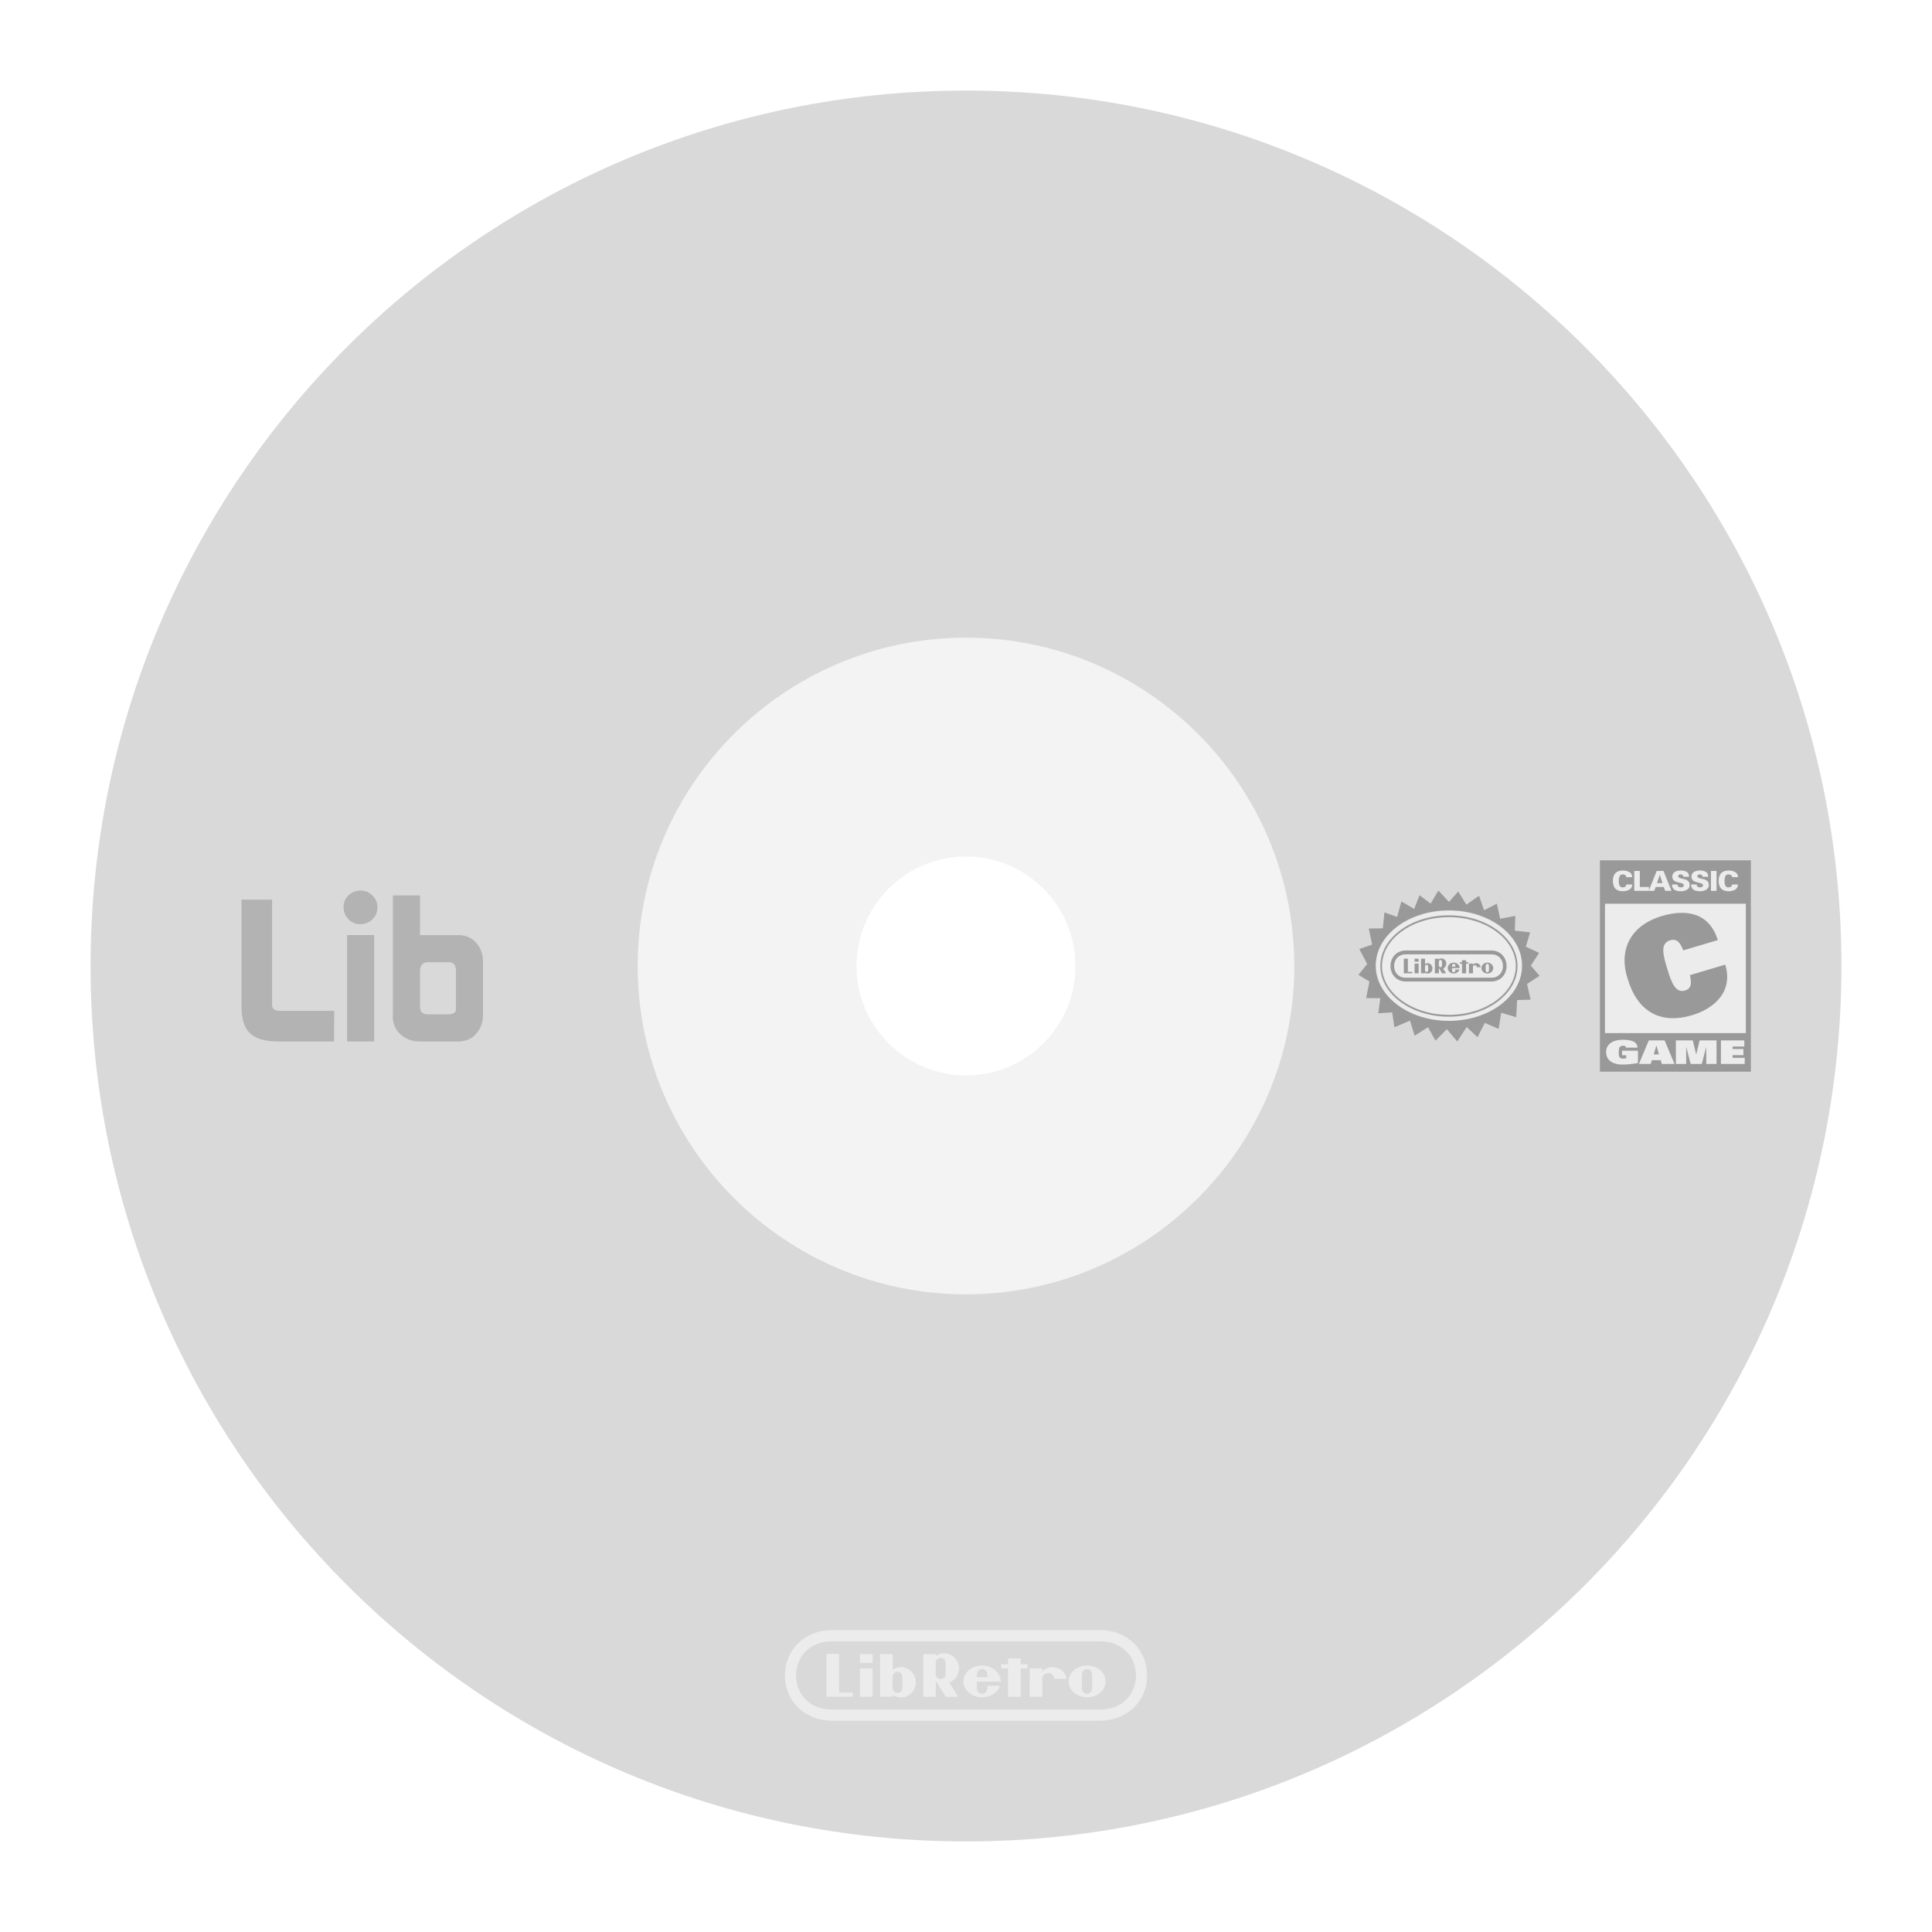
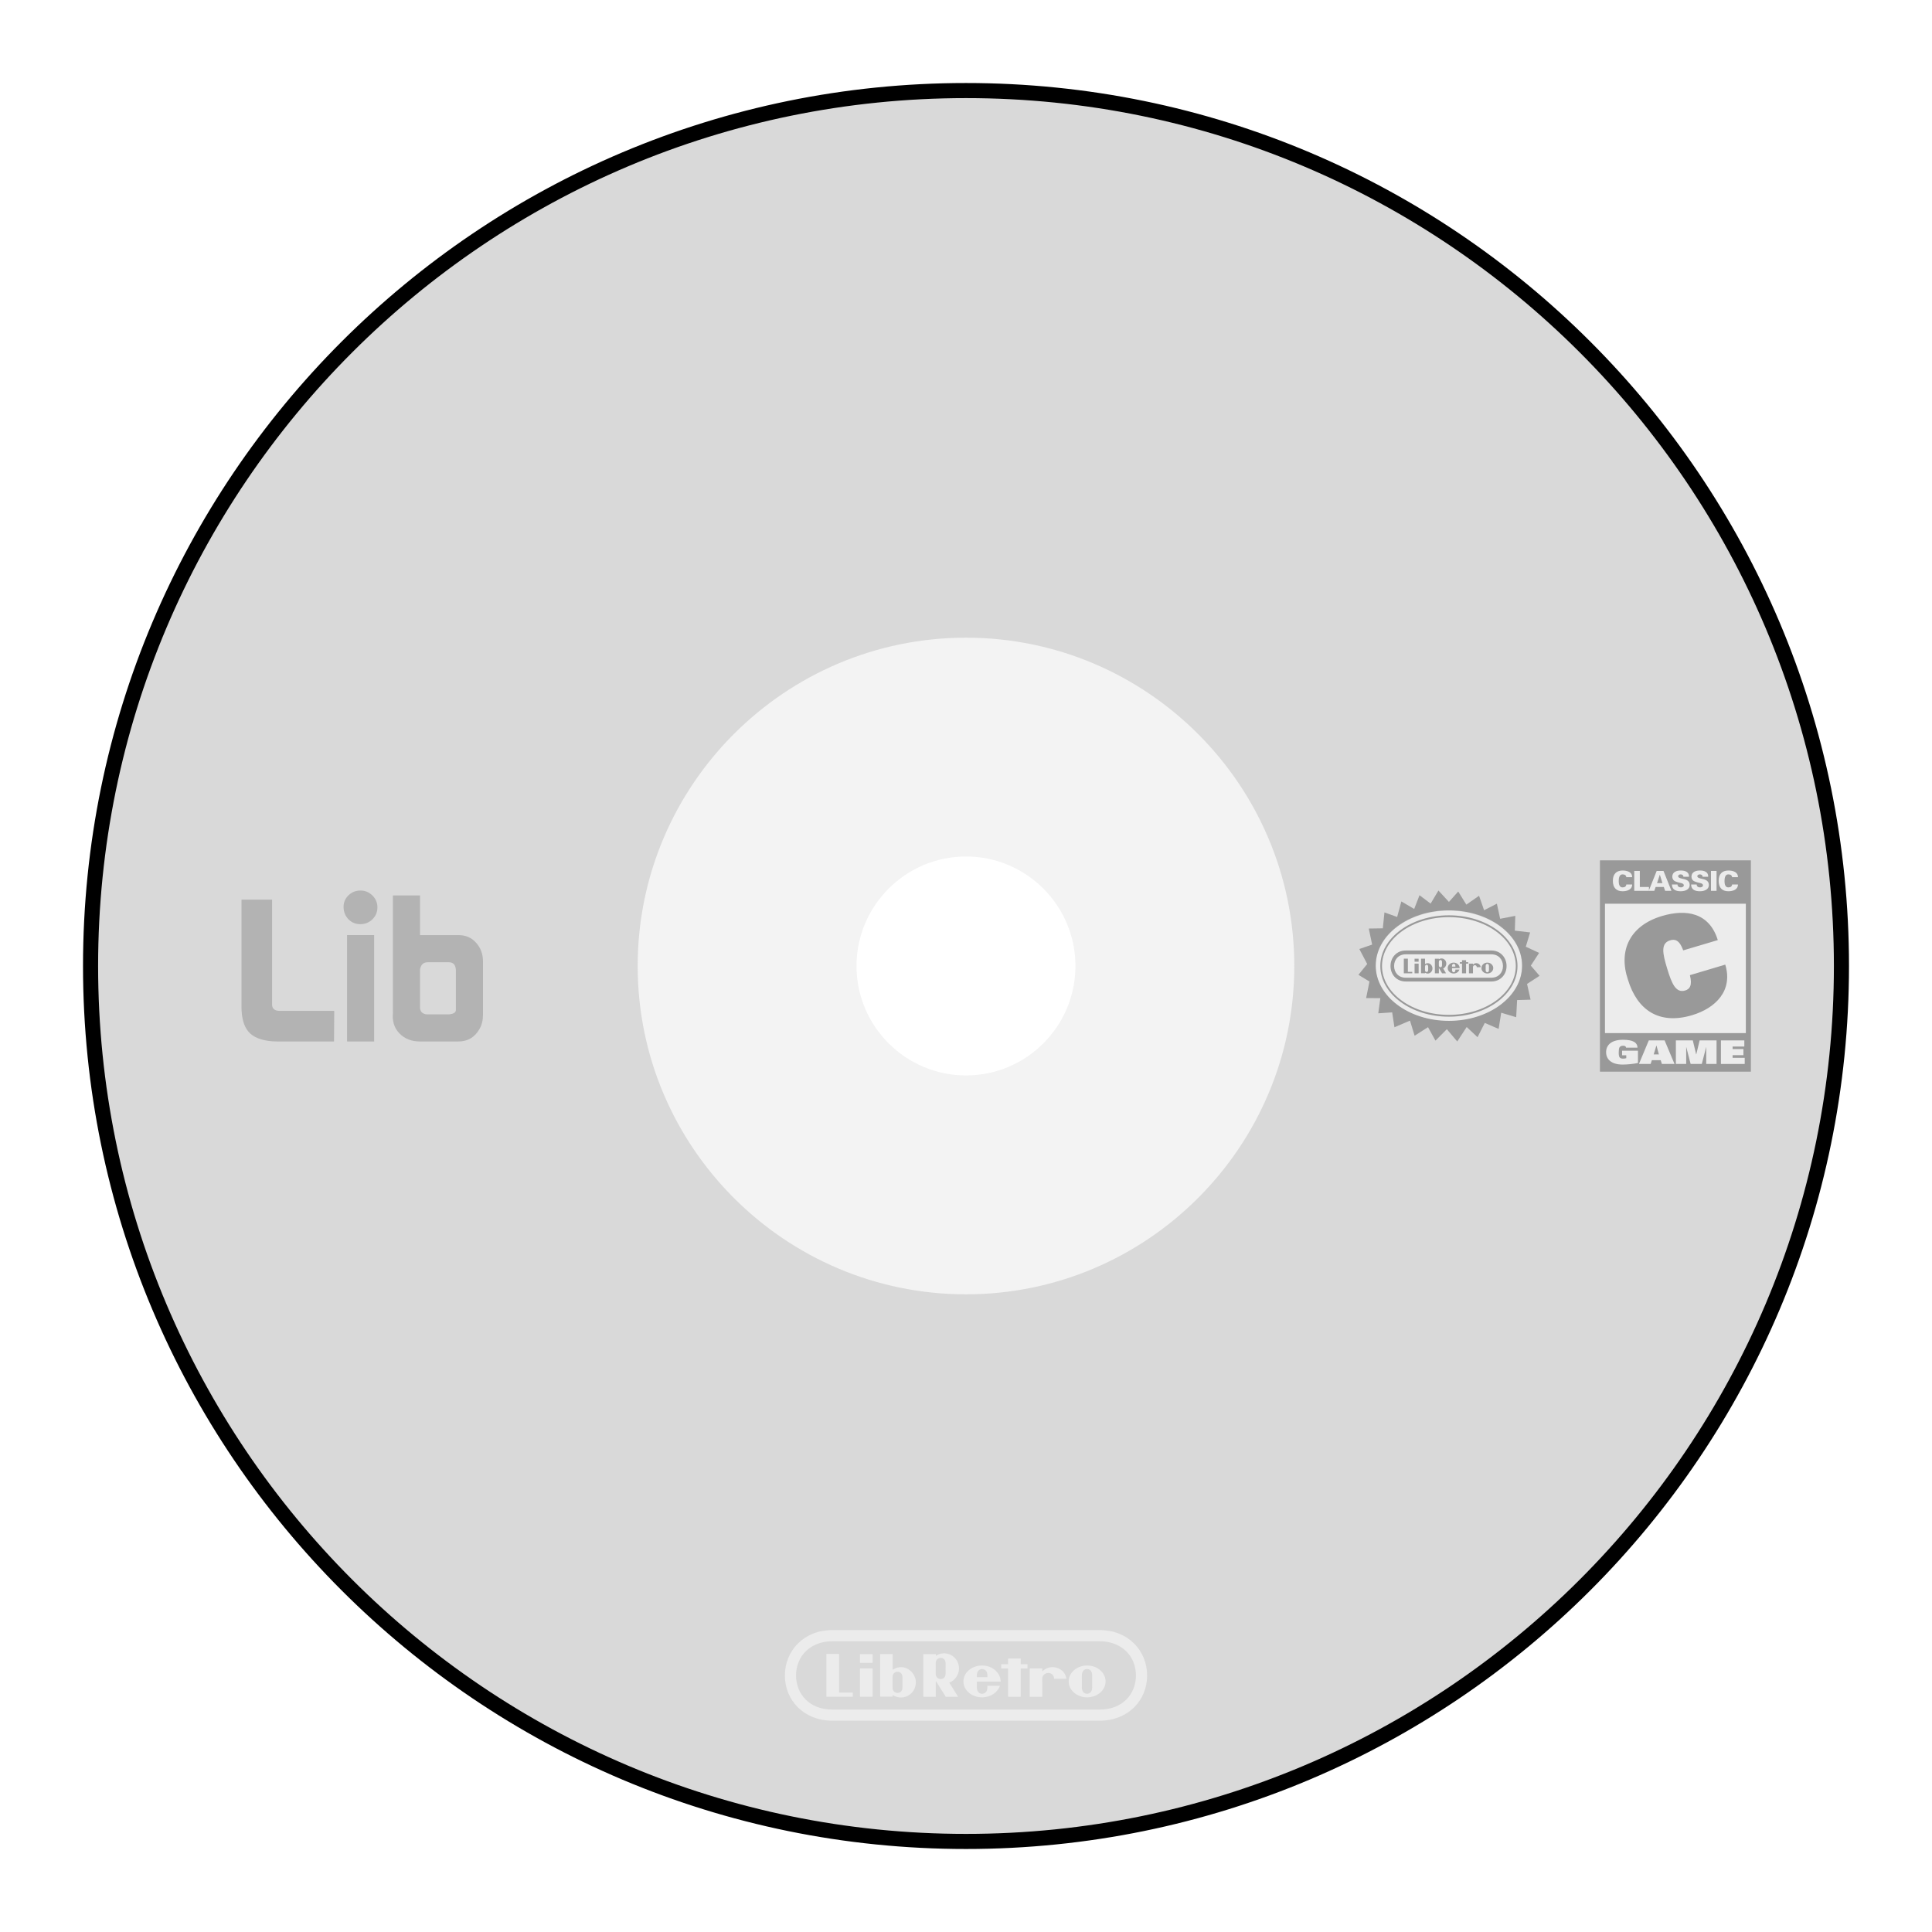
<svg xmlns="http://www.w3.org/2000/svg" viewBox="0 0 341.333 341.333" height="256" width="256" xml:space="preserve" id="svg2" version="1.1">
  <defs id="defs6">
    <clipPath id="clipPath18" clipPathUnits="userSpaceOnUse">
      <path id="path16" d="M 0,256 H 256 V 0 H 0 Z" />
    </clipPath>
    <clipPath id="clipPath26" clipPathUnits="userSpaceOnUse">
      <path id="path24" d="M 4,252 H 252 V 4 H 4 Z" />
    </clipPath>
  </defs>
  <path id="path38" style="fill:#e6e6e6;fill-opacity:0.49;fill-rule:nonzero;stroke:none;stroke-width:1.333" d="m 170.67,190 c -10.659,0 -19.347,-8.668 -19.347,-19.333 0,-10.672 8.688,-19.347 19.347,-19.347 10.665,0 19.333,8.675 19.333,19.347 0,10.665 -8.668,19.333 -19.333,19.333 m 0.001,-80.451 c -33.697,0 -61.117,27.437 -61.117,61.117 0,33.68 27.42,61.117 61.117,61.117 33.663,0 61.108,-27.437 61.108,-61.117 0,-33.68 -27.445,-61.117 -61.108,-61.117" />
  <g id="g40" transform="matrix(1.333333,0,0,-1.333333,170.6667,228.6732)">
    <path d="M 0,0 C -23.993,0 -43.505,19.517 -43.505,43.505 -43.505,67.493 -23.993,87.01 0,87.01 23.988,87.01 43.5,67.493 43.5,43.505 43.5,19.517 23.988,0 0,0 m 0,159.505 c -64.071,0 -116,-51.934 -116,-116 0,-64.066 51.929,-116 116,-116 64.051,0 116,51.934 116,116 0,64.066 -51.949,116 -116,116" style="fill:#d9d9d9;fill-opacity:1;fill-rule:nonzero;stroke:none" id="path42" />
  </g>
  <g id="g44" transform="matrix(1.333333,0,0,-1.333333,282.6667,152)" style="fill:#999999">
    <path d="M 0,0 V -5.027 -5.742 -22.997 -23.61 -28 h 20 v 4.39 0.613 17.255 0.715 V 0 Z" style="fill:#999999;fill-opacity:1;fill-rule:nonzero;stroke:none" id="path46" />
  </g>
  <path d="M 308.444,182.519 H 283.555 V 159.664 h 24.889 z" style="fill:#ececec;fill-opacity:1;fill-rule:nonzero;stroke:none;stroke-width:1.333" id="path48" />
  <path d="m 283.556,152.853 h 24.889 v 5.849 h -24.889 z" style="fill:#999999;fill-opacity:1;fill-rule:nonzero;stroke:none;stroke-width:1.333" id="path50" />
  <g id="g52" transform="matrix(1.333333,0,0,-1.333333,286.5805,185.6264)" style="fill:#ececec">
    <path d="M 0,0 H 2.101 V -1.634 C 1.469,-1.759 0.734,-1.841 0.068,-1.841 c -1.469,0 -2.186,0.687 -2.186,1.642 0,0.956 0.717,1.643 2.231,1.643 1.254,0 1.909,-0.316 1.926,-1.046 H 0.525 C 0.52,0.497 0.469,0.562 0.401,0.601 0.333,0.64 0.237,0.657 0.136,0.657 c -0.243,0 -0.401,-0.095 -0.48,-0.22 -0.08,-0.126 -0.102,-0.432 -0.102,-0.696 0,-0.303 0.034,-0.51 0.107,-0.61 0.096,-0.13 0.254,-0.185 0.463,-0.185 0.153,0 0.3,0.017 0.43,0.064 v 0.377 H 0 Z" style="fill:#ececec;fill-opacity:1;fill-rule:nonzero;stroke:none" id="path54" />
  </g>
  <g id="g56" transform="matrix(1.333333,0,0,-1.333333,293.0835,186.2891)" style="fill:#ececec">
    <path d="M 0,0 -0.322,1.176 H -0.333 L -0.689,0 Z m -1.339,1.859 h 2.096 l 1.31,-3.121 H 0.395 l -0.158,0.501 h -1.169 l -0.164,-0.501 h -1.548 z" style="fill:#ececec;fill-opacity:1;fill-rule:nonzero;stroke:none" id="path58" />
  </g>
  <g id="g60" transform="matrix(1.333333,0,0,-1.333333,301.4461,184.9981)" style="fill:#ececec">
    <path d="m 0,0 h -0.011 l -0.576,-2.23 h -1.48 L -2.643,0 h -0.012 v -2.23 h -1.367 v 3.12 h 2.243 l 0.446,-1.858 h 0.011 L -0.875,0.89 H 1.367 V -2.23 H 0 Z" style="fill:#ececec;fill-opacity:1;fill-rule:nonzero;stroke:none" id="path62" />
  </g>
  <g id="g64" transform="matrix(1.333333,0,0,-1.333333,304.0412,183.8108)" style="fill:#ececec">
    <path d="M 0,0 H 3.101 V -0.813 H 1.548 V -1.145 H 2.982 V -1.958 H 1.548 v -0.35 H 3.152 V -3.121 H 0 Z" style="fill:#ececec;fill-opacity:1;fill-rule:nonzero;stroke:none" id="path66" />
  </g>
  <g id="g68" transform="matrix(1.333333,0,0,-1.333333,287.3251,154.9757)" style="fill:#ececec">
    <path d="m 0,0 c -0.018,0.238 -0.2,0.373 -0.503,0.373 -0.425,0 -0.503,-0.494 -0.503,-0.888 0,-0.384 0.085,-0.837 0.503,-0.837 0.311,0 0.488,0.135 0.503,0.387 h 0.776 c 0.012,-0.665 -0.632,-0.899 -1.279,-0.899 -0.832,0 -1.279,0.493 -1.279,1.378 0,0.885 0.447,1.363 1.279,1.371 0.647,0 1.291,-0.22 1.279,-0.885 z" style="fill:#ececec;fill-opacity:1;fill-rule:nonzero;stroke:none" id="path70" />
  </g>
  <g id="g72" transform="matrix(1.333333,0,0,-1.333333,288.7273,157.3881)" style="fill:#ececec">
    <path d="M 0,0 V 2.639 H 0.739 V 0.512 h 1.21 L 1.949,0 Z" style="fill:#ececec;fill-opacity:1;fill-rule:nonzero;stroke:none" id="path74" />
  </g>
  <g id="g76" transform="matrix(1.333333,0,0,-1.333333,293.7083,156.0187)" style="fill:#ececec">
    <path d="M 0,0 -0.34,1.097 H -0.351 L -0.714,0 Z m -1.815,-1.027 1.053,2.639 H 0.141 L 1.194,-1.027 H 0.359 l -0.178,0.515 h -1.083 l -0.174,-0.515 z" style="fill:#ececec;fill-opacity:1;fill-rule:nonzero;stroke:none" id="path78" />
  </g>
  <g id="g80" transform="matrix(1.333333,0,0,-1.333333,297.4132,154.9025)" style="fill:#ececec">
    <path d="m 0,0 c 0.004,0.102 -0.03,0.179 -0.096,0.234 -0.063,0.055 -0.159,0.084 -0.285,0.084 -0.17,0 -0.318,-0.11 -0.318,-0.241 0,-0.194 0.237,-0.256 0.433,-0.307 0.447,-0.114 1.098,-0.158 1.098,-0.87 0,-0.556 -0.555,-0.819 -1.172,-0.819 -0.621,0 -1.169,0.179 -1.18,0.895 h 0.74 c -0.004,-0.248 0.181,-0.383 0.447,-0.383 0.17,0 0.388,0.087 0.388,0.263 0,0.358 -0.547,0.281 -1.127,0.534 -0.27,0.117 -0.404,0.358 -0.404,0.643 0.03,0.625 0.585,0.797 1.143,0.797 0.551,0 1.117,-0.194 1.072,-0.83 z" style="fill:#ececec;fill-opacity:1;fill-rule:nonzero;stroke:none" id="path82" />
  </g>
  <g id="g84" transform="matrix(1.333333,0,0,-1.333333,300.8016,154.9025)" style="fill:#ececec">
    <path d="m 0,0 c 0.004,0.102 -0.03,0.179 -0.096,0.234 -0.063,0.055 -0.159,0.084 -0.285,0.084 -0.17,0 -0.318,-0.11 -0.318,-0.241 0,-0.194 0.237,-0.256 0.433,-0.307 0.447,-0.114 1.098,-0.158 1.098,-0.87 0,-0.556 -0.555,-0.819 -1.172,-0.819 -0.621,0 -1.169,0.179 -1.18,0.895 h 0.74 c -0.004,-0.248 0.181,-0.383 0.447,-0.383 0.17,0 0.388,0.087 0.388,0.263 0,0.358 -0.547,0.281 -1.127,0.534 -0.27,0.117 -0.404,0.358 -0.404,0.643 0.03,0.625 0.585,0.797 1.143,0.797 0.551,0 1.117,-0.194 1.072,-0.83 z" style="fill:#ececec;fill-opacity:1;fill-rule:nonzero;stroke:none" id="path86" />
  </g>
  <path d="m 302.283,153.869 h 0.985 v 3.519 h -0.985 z" style="fill:#ececec;fill-opacity:1;fill-rule:nonzero;stroke:none;stroke-width:1.333" id="path88" />
  <g id="g90" transform="matrix(1.333333,0,0,-1.333333,306.0155,154.9757)" style="fill:#ececec">
    <path d="m 0,0 c -0.018,0.238 -0.2,0.373 -0.503,0.373 -0.425,0 -0.503,-0.494 -0.503,-0.888 0,-0.384 0.085,-0.837 0.503,-0.837 0.311,0 0.488,0.135 0.503,0.387 h 0.776 c 0.012,-0.665 -0.632,-0.899 -1.279,-0.899 -0.832,0 -1.279,0.493 -1.279,1.378 0,0.885 0.447,1.363 1.279,1.371 0.647,0 1.291,-0.22 1.279,-0.885 z" style="fill:#ececec;fill-opacity:1;fill-rule:nonzero;stroke:none" id="path92" />
  </g>
  <g id="g94" transform="matrix(1.333333,0,0,-1.333333,304.8095,170.4227)" style="fill:#999999">
    <path d="m 0,0 c 1.048,-3.44 -1.275,-5.772 -4.405,-6.703 -4.425,-1.317 -7.281,0.736 -8.487,4.695 -1.307,3.854 0.236,7.179 4.503,8.449 3.183,0.947 6.266,0.47 7.399,-3.191 L -5.572,1.887 C -6.073,3.283 -6.682,3.404 -7.294,3.222 -8.588,2.837 -8.311,1.487 -7.7,-0.519 c 0.579,-1.901 1.116,-3.288 2.375,-2.913 0.647,0.192 0.969,0.702 0.639,2.037 z" style="fill:#999999;fill-opacity:1;fill-rule:nonzero;stroke:none" id="path96" />
  </g>
  <g id="g98" transform="matrix(1.333333,0,0,-1.333333,255.9831,160.9031)" style="fill:#ececec">
    <path d="m 0,0 c 5.356,0 9.698,-3.279 9.698,-7.322 0,-4.044 -4.342,-7.323 -9.698,-7.323 -5.356,0 -9.698,3.278 -9.698,7.323 C -9.698,-3.279 -5.356,0 0,0" style="fill:#ececec;fill-opacity:1;fill-rule:nonzero;stroke:none" id="path100" />
  </g>
  <g id="g102" transform="matrix(1.333333,0,0,-1.333333,268.9133,170.5945)" style="fill:#999999">
    <path d="m 0,0 c 0,4.043 -4.342,7.322 -9.698,7.322 -5.355,0 -9.697,-3.279 -9.697,-7.322 0,-4.044 4.342,-7.323 9.697,-7.323 C -4.342,-7.323 0,-4.044 0,0 m 1.155,-0.005 1.16,-1.347 -1.657,-1.078 0.466,-2.085 -1.784,-0.054 -0.122,-2.27 -1.988,0.593 -0.335,-2.143 -1.839,0.792 -0.959,-1.89 -1.437,1.348 -1.252,-1.915 -1.38,1.625 -1.507,-1.517 -0.985,1.787 -1.777,-1.134 -0.614,2.001 -2.058,-0.88 -0.303,1.973 -1.841,-0.124 0.275,2.009 -1.883,0.008 0.44,2.193 -1.46,0.89 1.162,1.432 -1.043,1.99 1.697,0.582 -0.446,2.129 1.861,0.027 0.216,2.112 1.683,-0.606 0.558,2.059 1.7,-0.998 0.704,1.821 1.473,-1.11 1.035,1.731 1.392,-1.508 1.229,1.379 1.078,-1.738 1.684,1.173 0.667,-1.917 1.693,0.868 0.435,-2.001 2.006,0.387 L -0.962,4.631 1.065,4.394 0.49,2.502 2.256,1.682 Z" style="fill:#999999;fill-opacity:1;fill-rule:nonzero;stroke:none" id="path104" />
  </g>
  <g id="g106" transform="matrix(1.333333,0,0,-1.333333,244.1647,170.6668)" style="fill:#999999">
    <path d="m 0,0 c 0,3.57 3.976,6.474 8.864,6.474 4.887,0 8.864,-2.904 8.864,-6.474 0,-3.57 -3.977,-6.474 -8.864,-6.474 C 3.976,-6.474 0,-3.57 0,0 m 8.864,-6.716 c 5.011,0 9.087,3.013 9.087,6.716 0,3.703 -4.076,6.717 -9.087,6.717 -5.011,0 -9.088,-3.013 -9.088,-6.717 0,-3.703 4.077,-6.716 9.088,-6.716" style="fill:#999999;fill-opacity:1;fill-rule:nonzero;stroke:none" id="path108" />
  </g>
  <g id="g110" transform="matrix(1.333333,0,0,-1.333333,263.4836,172.7332)" style="fill:#999999">
    <path d="m 0,0 h -11.348 c -0.958,-0.004 -1.54,0.694 -1.54,1.549 0,0.856 0.586,1.547 1.54,1.549 H 0 C 0.955,3.096 1.54,2.405 1.54,1.549 1.54,0.694 0.958,-0.004 0,0 m 0.005,3.603 h -11.358 c -1.202,0.003 -2.01,-0.934 -2.01,-2.057 0,-1.123 0.806,-2.049 2.011,-2.05 H 0.004 c 1.205,0.001 2.011,0.927 2.011,2.05 0,1.123 -0.807,2.06 -2.01,2.057" style="fill:#999999;fill-opacity:1;fill-rule:nonzero;stroke:none" id="path112" />
  </g>
  <g id="g114" transform="matrix(1.333333,0,0,-1.333333,258.2991,169.6455)" style="fill:#999999">
    <path d="m 0,0 h 0.537 v -0.26 h 0.29 V -0.452 H 0.537 V -1.735 H 0 v 1.283 H -0.291 V -0.26 H 0 Z" style="fill:#999999;fill-opacity:1;fill-rule:nonzero;stroke:none" id="path116" />
  </g>
  <path d="m 249.919,170.244 h 0.715 v 1.715 h -0.715 z" style="fill:#999999;fill-opacity:1;fill-rule:nonzero;stroke:none;stroke-width:1.333" id="path118" />
  <path d="m 249.916,169.38 h 0.716 v 0.527 h -0.716 z" style="fill:#999999;fill-opacity:1;fill-rule:nonzero;stroke:none;stroke-width:1.333" id="path120" />
  <g id="g122" transform="matrix(1.333333,0,0,-1.333333,263.0616,171.0289)" style="fill:#999999">
    <path d="m 0,0 v 0 c 0,-0.004 0,-0.195 0,-0.272 0,-0.205 -0.112,-0.289 -0.22,-0.289 -0.107,0 -0.219,0.084 -0.219,0.289 v 0.277 c 0,0 0,0.191 0,0.268 0,0.205 0.112,0.288 0.219,0.288 C -0.113,0.561 0,0.478 0,0.273 0,0.196 0,0.052 0,0 Z m -0.215,0.721 c -0.433,0 -0.784,-0.324 -0.784,-0.722 0,-0.399 0.351,-0.722 0.784,-0.722 0.433,0 0.783,0.323 0.783,0.722 0,0.398 -0.35,0.722 -0.783,0.722" style="fill:#999999;fill-opacity:1;fill-rule:nonzero;stroke:none" id="path124" />
  </g>
  <g id="g126" transform="matrix(1.333333,0,0,-1.333333,251.7608,170.7811)" style="fill:#999999">
    <path d="m 0,0 c 0,0.199 0.127,0.25 0.21,0.25 0.085,0 0.21,-0.051 0.21,-0.25 0,-0.066 0,-0.229 0,-0.229 0,0 0,-0.16 0,-0.229 0,-0.198 -0.125,-0.25 -0.21,-0.25 -0.083,0 -0.21,0.052 -0.21,0.25 v 0.228 z m -0.525,1.054 v -1.933 h 0.53 c 0,0 0,0.063 0,0.074 0.205,-0.139 0.437,-0.139 0.617,-0.048 0.049,0.025 0.367,0.19 0.367,0.638 0,0.339 -0.295,0.71 -0.682,0.673 C 0.18,0.446 0.089,0.396 0.004,0.343 v 0.711 z" style="fill:#999999;fill-opacity:1;fill-rule:nonzero;stroke:none" id="path128" />
  </g>
  <g id="g130" transform="matrix(1.333333,0,0,-1.333333,256.5804,170.4372)" style="fill:#999999">
    <path d="m 0,0 c 0.042,0.079 0.119,0.117 0.188,0.117 v 0 H 0.189 0.188 C 0.259,0.117 0.336,0.079 0.377,0 0.411,-0.064 0.413,-0.139 0.412,-0.252 h -0.448 c 0,0.113 0.002,0.188 0.036,0.252 m 0.411,-0.718 c 0,-0.235 -0.143,-0.287 -0.222,-0.287 -0.08,0 -0.225,0.052 -0.225,0.287 0,0.071 10e-4,0.266 10e-4,0.266 h 1.01 c 0,0.398 -0.355,0.729 -0.791,0.729 -0.436,0 -0.79,-0.323 -0.79,-0.722 0,-0.399 0.354,-0.722 0.79,-0.722 0.362,0 0.667,0.224 0.761,0.527 H 0.41 c 0,0 0.001,-0.005 0.001,-0.078" style="fill:#999999;fill-opacity:1;fill-rule:nonzero;stroke:none" id="path132" />
  </g>
  <g id="g134" transform="matrix(1.333333,0,0,-1.333333,248.734,171.7035)" style="fill:#999999">
    <path d="M 0,0 V 1.751 H -0.537 V 0 -0.191 H 0 0.581 V 0 Z" style="fill:#999999;fill-opacity:1;fill-rule:nonzero;stroke:none" id="path136" />
  </g>
  <g id="g138" transform="matrix(1.333333,0,0,-1.333333,260.9009,170.8716)" style="fill:#999999">
    <path d="M 0,0 H 0.525 C 0.471,0.415 0.113,0.535 -0.072,0.53 -0.249,0.524 -0.396,0.442 -0.499,0.335 c -0.001,0.032 0,0.136 0,0.136 h -0.532 l -0.001,-1.286 h 0.533 c 0,0 -0.001,0.79 -0.001,0.844 0,0.112 0.109,0.237 0.255,0.237 C -0.099,0.266 0,0.141 0,0.029 Z" style="fill:#999999;fill-opacity:1;fill-rule:nonzero;stroke:none" id="path140" />
  </g>
  <g id="g142" transform="matrix(1.333333,0,0,-1.333333,254.2045,170.2461)" style="fill:#999999">
    <path d="m 0,0 v 0.228 c 0,0.198 0.127,0.251 0.21,0.251 0.085,0 0.21,-0.053 0.21,-0.251 0,-0.068 0,-0.229 0,-0.229 0,0 0,-0.163 0,-0.229 0,-0.199 -0.125,-0.249 -0.21,-0.249 -0.083,0 -0.21,0.05 -0.21,0.249 z m 0.989,-0.014 c 0,0.447 -0.318,0.613 -0.367,0.637 -0.18,0.091 -0.412,0.091 -0.617,-0.048 0,0.012 0,0.074 0,0.074 h -0.53 v -1.933 h 0.529 v 0.711 c 0.002,-0.001 0.005,-0.002 0.007,-0.004 l 0.415,-0.707 h 0.526 l -0.375,0.638 c 0.246,0.105 0.412,0.377 0.412,0.632" style="fill:#999999;fill-opacity:1;fill-rule:nonzero;stroke:none" id="path144" />
  </g>
  <g id="g146" transform="matrix(1.333333,0,0,-1.333333,42.66667,177.8803)" style="fill:#b3b3b3">
    <path d="M 0,0 V 14.202 H 4.051 V 0.323 c 0,-0.574 0.342,-0.86 1.026,-0.86 h 7.211 L 12.26,-4.59 H 4.726 c -0.269,0 -0.504,0.009 -0.702,0.026 C 2.566,-4.437 1.531,-4.013 0.919,-3.288 0.307,-2.563 0,-1.468 0,0" style="fill:#b3b3b3;fill-opacity:1;fill-rule:nonzero;stroke:none" id="path148" />
  </g>
  <path d="m 61.317,165.209 h 4.789 V 184 h -4.789 z m -0.612,-4.797 c -0.048,-0.859 0.221,-1.584 0.811,-2.181 0.588,-0.597 1.315,-0.897 2.179,-0.897 0.815,0 1.517,0.295 2.105,0.877 0.587,0.585 0.881,1.284 0.881,2.093 0,0.836 -0.295,1.541 -0.881,2.112 -0.588,0.573 -1.303,0.86 -2.143,0.86 -0.816,0 -1.5,-0.275 -2.052,-0.821 -0.552,-0.551 -0.852,-1.229 -0.9,-2.043" style="fill:#b3b3b3;fill-opacity:1;fill-rule:nonzero;stroke:none;stroke-width:1.333" id="path150" />
  <g id="g152" transform="matrix(1.333333,0,0,-1.333333,74.27947,178.422)" style="fill:#b3b3b3">
    <path d="M 0,0 C 0.073,-0.284 0.279,-0.472 0.622,-0.559 0.657,-0.577 0.73,-0.585 0.837,-0.585 h 2.944 c 0.09,0 0.161,0.008 0.216,0.026 0.467,0.07 0.701,0.258 0.701,0.559 V 5.3 C 4.698,5.389 4.69,5.451 4.672,5.488 4.6,6.036 4.294,6.313 3.753,6.313 H 0.972 C 0.432,6.313 0.099,6.036 -0.026,5.488 -0.045,5.451 -0.054,5.398 -0.054,5.326 V 0.24 C -0.054,0.133 -0.036,0.052 0,0 m -3.646,-0.398 v 15.57 h 3.592 V 9.909 H 5.05 c 0.954,0 1.733,-0.34 2.336,-1.02 C 7.989,8.21 8.29,7.386 8.29,6.421 V -0.64 C 8.29,-1.357 8.138,-1.981 7.833,-2.519 7.205,-3.629 6.272,-4.184 5.034,-4.184 h -5.088 c -1.125,0 -2.031,0.354 -2.72,1.06 -0.689,0.708 -0.979,1.617 -0.872,2.726" style="fill:#b3b3b3;fill-opacity:1;fill-rule:nonzero;stroke:none" id="path154" />
  </g>
  <g id="g156" transform="matrix(1.333333,0,0,-1.333333,194.2799,302.038)" style="fill:#ececec">
    <path d="m 0,0 h -35.42 c -2.991,-0.011 -4.809,2.027 -4.809,4.526 0,2.5 1.829,4.521 4.809,4.527 H 0 C 2.98,9.047 4.808,7.026 4.808,4.526 4.808,2.027 2.992,-0.011 0,0 m 0.017,10.529 h -35.455 c -3.751,0.008 -6.272,-2.729 -6.272,-6.012 0,-3.281 2.515,-5.987 6.278,-5.988 H 0.012 c 3.763,0.001 6.278,2.707 6.278,5.988 0,3.283 -2.521,6.02 -6.273,6.012" style="fill:#ececec;fill-opacity:1;fill-rule:nonzero;stroke:none" id="path158" />
  </g>
  <g id="g160" transform="matrix(1.333333,0,0,-1.333333,178.0971,293.016)" style="fill:#ececec">
    <path d="M 0,0 H 1.675 V -0.76 H 2.58 V -1.319 H 1.675 L 1.676,-5.068 H -0.001 L 0,-1.319 h -0.91 v 0.558 h 0.911 z" style="fill:#ececec;fill-opacity:1;fill-rule:nonzero;stroke:none" id="path162" />
  </g>
  <path d="m 151.937,294.765 h 2.232 v 5.008 h -2.232 z" style="fill:#ececec;fill-opacity:1;fill-rule:nonzero;stroke:none;stroke-width:1.333" id="path164" />
  <path d="m 151.932,292.24 h 2.237 v 1.539 H 151.932 Z" style="fill:#ececec;fill-opacity:1;fill-rule:nonzero;stroke:none;stroke-width:1.333" id="path166" />
  <g id="g168" transform="matrix(1.333333,0,0,-1.333333,192.9627,297.0584)" style="fill:#ececec">
    <path d="m 0,0 v 0 c 0,-0.011 -0.001,-0.569 -0.001,-0.794 0,-0.599 -0.349,-0.845 -0.685,-0.845 -0.335,0 -0.685,0.246 -0.685,0.845 v 0.81 c 0,0 0.002,0.556 0.002,0.783 0,0.596 0.35,0.842 0.683,0.842 0.335,0 0.685,-0.246 0.685,-0.842 0,-0.227 0,-0.648 0.001,-0.799 v 0.001 z m -0.672,2.106 c -1.352,0 -2.447,-0.945 -2.447,-2.109 0,-1.165 1.095,-2.11 2.447,-2.11 1.351,0 2.446,0.945 2.446,2.11 0,1.164 -1.095,2.109 -2.446,2.109" style="fill:#ececec;fill-opacity:1;fill-rule:nonzero;stroke:none" id="path170" />
  </g>
  <g id="g172" transform="matrix(1.333333,0,0,-1.333333,157.6891,296.3343)" style="fill:#ececec">
    <path d="m 0,0 c 0,0.582 0.396,0.73 0.656,0.73 0.266,0 0.656,-0.148 0.656,-0.73 0,-0.192 -0.001,-0.668 -0.001,-0.668 0,0 0.001,-0.469 0.001,-0.67 0,-0.579 -0.39,-0.731 -0.655,-0.731 C 0.396,-2.069 0,-1.917 0,-1.338 v 0.667 z m -1.64,3.081 v -5.649 h 1.655 c 0,0 0.002,0.183 0.002,0.217 0.64,-0.407 1.362,-0.406 1.926,-0.141 0.15,0.072 1.144,0.555 1.144,1.863 0,0.991 -0.922,2.075 -2.127,1.967 C 0.562,1.302 0.279,1.156 0.012,1.002 v 2.079 z" style="fill:#ececec;fill-opacity:1;fill-rule:nonzero;stroke:none" id="path174" />
  </g>
  <g id="g176" transform="matrix(1.333333,0,0,-1.333333,172.7328,295.3295)" style="fill:#ececec">
    <path d="M 0,0 C 0.13,0.231 0.37,0.342 0.588,0.342 H 0.587 0.589 0.588 C 0.807,0.342 1.047,0.231 1.178,0 1.283,-0.187 1.289,-0.407 1.286,-0.737 H -0.111 C -0.114,-0.407 -0.107,-0.187 0,0 m 1.282,-2.097 c 0,-0.688 -0.446,-0.84 -0.693,-0.84 -0.247,0 -0.7,0.152 -0.7,0.84 0,0.206 0.001,0.775 0.001,0.775 h 3.153 c 0,1.166 -1.108,2.131 -2.469,2.131 -1.361,0 -2.466,-0.944 -2.466,-2.11 0,-1.164 1.105,-2.108 2.466,-2.108 1.129,0 2.083,0.654 2.375,1.54 L 1.281,-1.87 c 0,0 0.001,-0.016 0.001,-0.227" style="fill:#ececec;fill-opacity:1;fill-rule:nonzero;stroke:none" id="path178" />
  </g>
  <g id="g180" transform="matrix(1.333333,0,0,-1.333333,148.2411,299.0296)" style="fill:#ececec">
    <path d="M 0,0 V 5.117 H -1.676 V 0 -0.558 H 0 1.814 V 0 Z" style="fill:#ececec;fill-opacity:1;fill-rule:nonzero;stroke:none" id="path182" />
  </g>
  <g id="g184" transform="matrix(1.333333,0,0,-1.333333,186.2184,296.5988)" style="fill:#ececec">
    <path d="M 0,0 H 1.64 C 1.471,1.213 0.352,1.564 -0.224,1.548 -0.776,1.531 -1.237,1.29 -1.558,0.98 c -0.002,0.093 0,0.396 0,0.396 L -3.219,1.375 -3.221,-2.381 h 1.663 c 0,0 -0.002,2.307 -0.002,2.466 0,0.327 0.339,0.692 0.795,0.692 C -0.31,0.777 0,0.412 0,0.085 Z" style="fill:#ececec;fill-opacity:1;fill-rule:nonzero;stroke:none" id="path186" />
  </g>
  <g id="g188" transform="matrix(1.333333,0,0,-1.333333,165.3165,294.7712)" style="fill:#ececec">
    <path d="m 0,0 v 0.667 c 0,0.579 0.396,0.731 0.657,0.731 0.265,0 0.655,-0.152 0.655,-0.731 0,-0.2 -0.001,-0.67 -0.001,-0.67 0,0 0.001,-0.476 0.001,-0.668 0,-0.582 -0.39,-0.73 -0.656,-0.73 C 0.396,-1.401 0,-1.253 0,-0.671 Z M 3.087,-0.042 C 3.087,1.266 2.093,1.749 1.943,1.821 1.379,2.086 0.657,2.087 0.017,1.68 0.017,1.714 0.015,1.897 0.015,1.897 H -1.64 v -5.649 h 1.652 v 2.079 C 0.02,-1.677 0.027,-1.681 0.034,-1.685 L 1.33,-3.752 H 2.97 L 1.8,-1.886 c 0.769,0.305 1.287,1.1 1.287,1.844" style="fill:#ececec;fill-opacity:1;fill-rule:nonzero;stroke:none" id="path190" />
  </g>
+   <path d="m 170.667,16 c -85.428,0 -154.667,69.245 -154.667,154.667 0,85.421 69.239,154.667 154.667,154.667 85.401,0 154.667,-69.245 154.667,-154.667 0,-85.421 -69.265,-154.667 -154.667,-154.667" style="fill:none;fill-opacity:1;fill-rule:nonzero;stroke:#000000;stroke-width:2.667;stroke-miterlimit:4;stroke-dasharray:none" id="path852" />
</svg>
